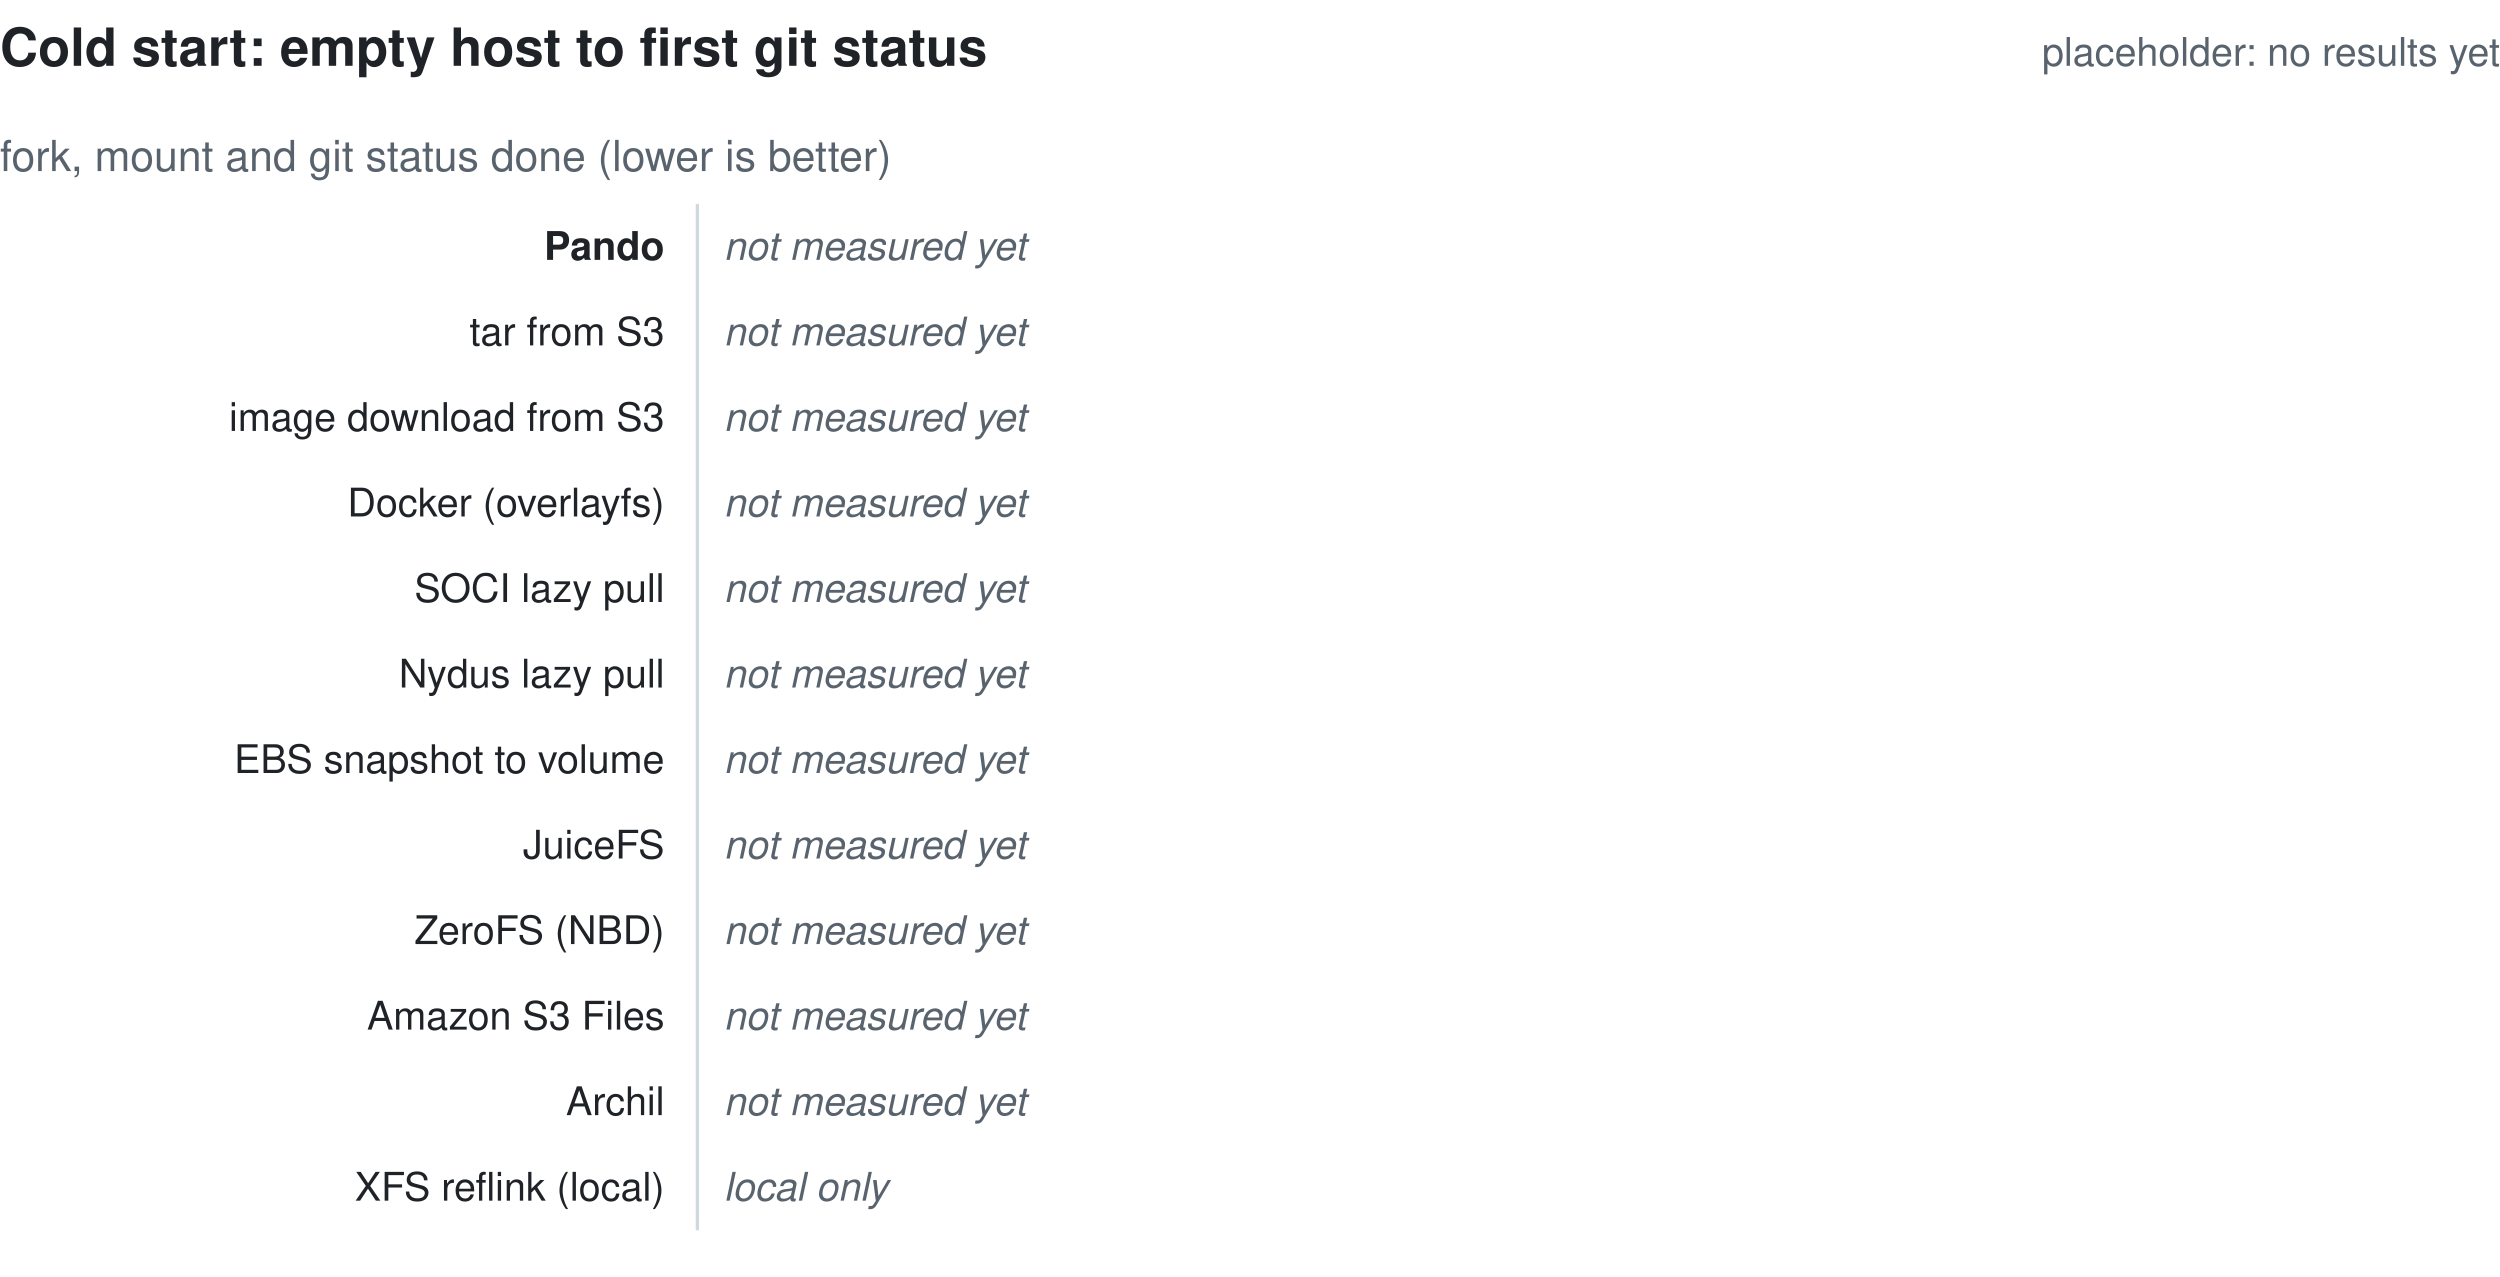
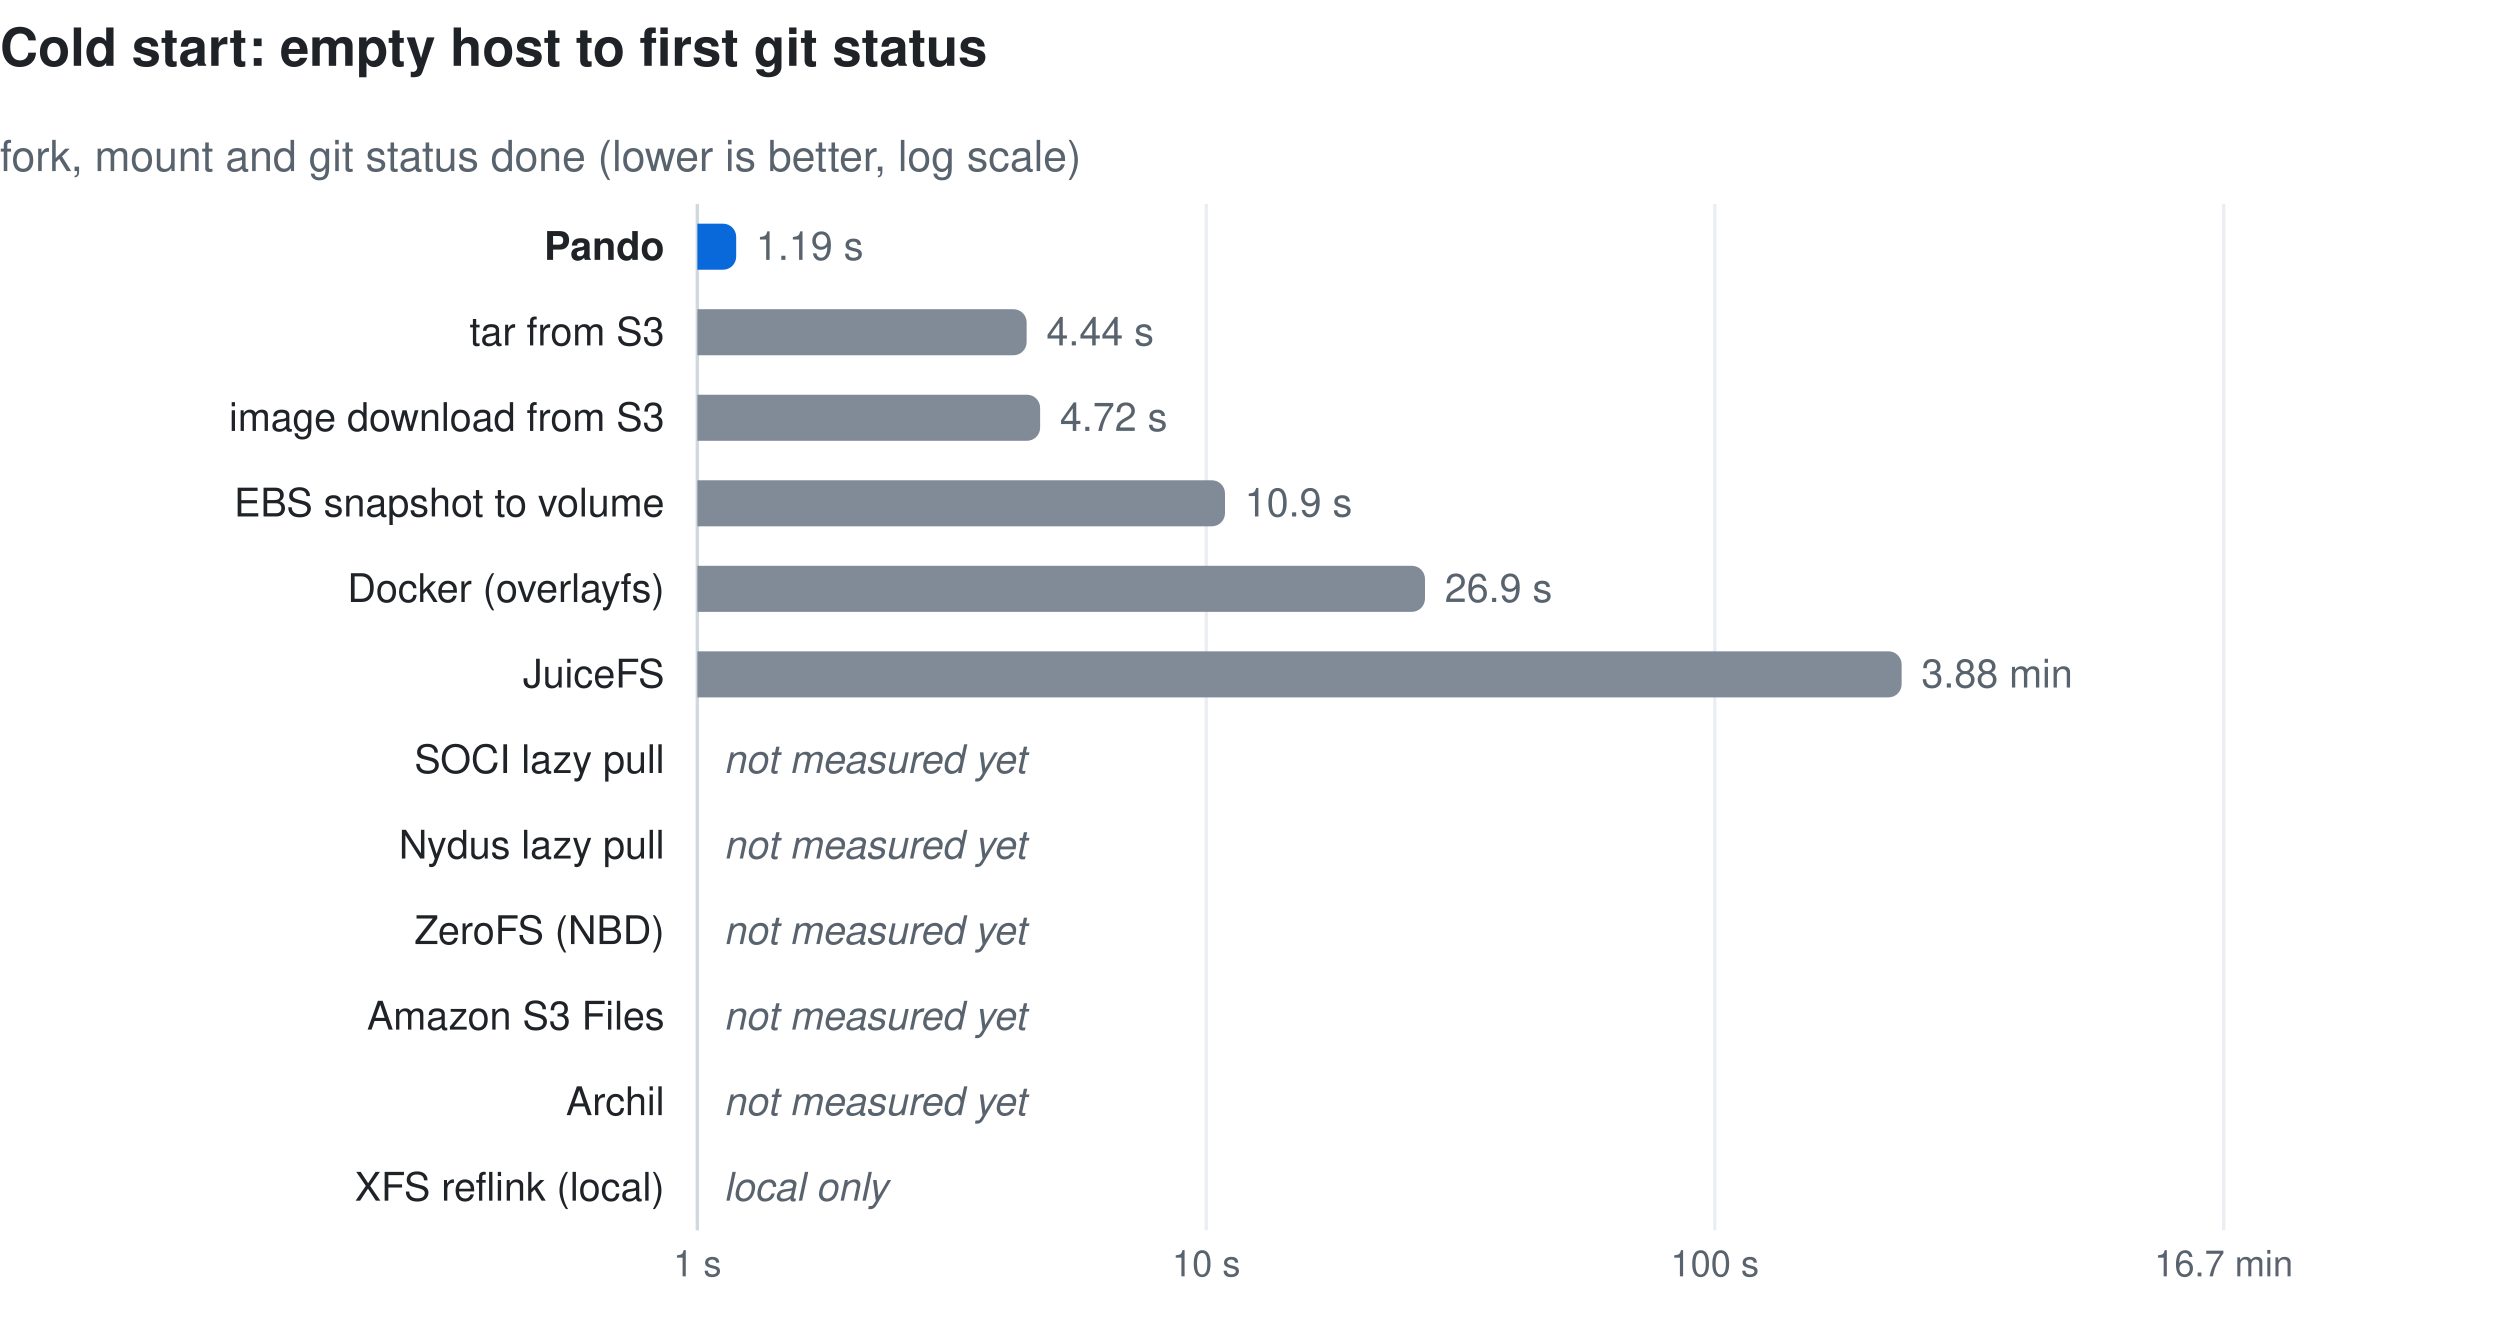
- <svg xmlns="http://www.w3.org/2000/svg" width="760" height="388" viewBox="0 0 760 388" font-family="-apple-system, BlinkMacSystemFont, 'Segoe UI', Helvetica, Arial, sans-serif" role="img">
+ <svg xmlns="http://www.w3.org/2000/svg" width="760" height="406" viewBox="0 0 760 406" font-family="-apple-system, BlinkMacSystemFont, 'Segoe UI', Helvetica, Arial, sans-serif" role="img">
  <text x="0" y="20" font-size="16" font-weight="600" fill="#1f2328">Cold start: empty host to first git status</text>
-   <text x="0" y="52" font-size="13" fill="#59636e">fork, mount and git status done (lower is better)</text>
+   <text x="0" y="52" font-size="13" fill="#59636e">fork, mount and git status done (lower is better, log scale)</text>
+   <line x1="212.0" y1="62" x2="212.0" y2="374" stroke="#eaeef2" stroke-width="1" />
+   <text x="212.0" y="388" font-size="11" fill="#59636e" text-anchor="middle">1 s</text>
+   <line x1="366.7" y1="62" x2="366.7" y2="374" stroke="#eaeef2" stroke-width="1" />
+   <text x="366.7" y="388" font-size="11" fill="#59636e" text-anchor="middle">10 s</text>
+   <line x1="521.3" y1="62" x2="521.3" y2="374" stroke="#eaeef2" stroke-width="1" />
+   <text x="521.3" y="388" font-size="11" fill="#59636e" text-anchor="middle">100 s</text>
+   <line x1="676.0" y1="62" x2="676.0" y2="374" stroke="#eaeef2" stroke-width="1" />
+   <text x="676.0" y="388" font-size="11" fill="#59636e" text-anchor="middle">16.7 min</text>
  <line x1="212" y1="62" x2="212" y2="374" stroke="#d1d9e0" stroke-width="1" />
  <text x="202" y="79.0" font-size="12" fill="#1f2328" text-anchor="end" font-weight="600">Pando</text>
-   <text x="220" y="79.0" font-size="12" font-style="italic" fill="#59636e">not measured yet</text>
+   <path d="M212,68.0 h7.8 a4,4 0 0 1 4,4 v6 a4,4 0 0 1 -4,4 h-7.8 z" fill="#0969da" />
+   <text x="229.8" y="79.0" font-size="12" fill="#59636e">1.19 s</text>
  <text x="202" y="105.0" font-size="12" fill="#1f2328" text-anchor="end">tar from S3</text>
-   <text x="220" y="105.0" font-size="12" font-style="italic" fill="#59636e">not measured yet</text>
+   <path d="M212,94.0 h96.1 a4,4 0 0 1 4,4 v6 a4,4 0 0 1 -4,4 h-96.1 z" fill="#818b98" />
+   <text x="318.1" y="105.0" font-size="12" fill="#59636e">4.44 s</text>
  <text x="202" y="131.0" font-size="12" fill="#1f2328" text-anchor="end">image download from S3</text>
-   <text x="220" y="131.0" font-size="12" font-style="italic" fill="#59636e">not measured yet</text>
-   <text x="202" y="157.0" font-size="12" fill="#1f2328" text-anchor="end">Docker (overlayfs)</text>
-   <text x="220" y="157.0" font-size="12" font-style="italic" fill="#59636e">not measured yet</text>
-   <text x="202" y="183.0" font-size="12" fill="#1f2328" text-anchor="end">SOCI lazy pull</text>
-   <text x="220" y="183.0" font-size="12" font-style="italic" fill="#59636e">not measured yet</text>
-   <text x="202" y="209.0" font-size="12" fill="#1f2328" text-anchor="end">Nydus lazy pull</text>
-   <text x="220" y="209.0" font-size="12" font-style="italic" fill="#59636e">not measured yet</text>
-   <text x="202" y="235.0" font-size="12" fill="#1f2328" text-anchor="end">EBS snapshot to volume</text>
+   <path d="M212,120.0 h100.2 a4,4 0 0 1 4,4 v6 a4,4 0 0 1 -4,4 h-100.2 z" fill="#818b98" />
+   <text x="322.2" y="131.0" font-size="12" fill="#59636e">4.72 s</text>
+   <text x="202" y="157.0" font-size="12" fill="#1f2328" text-anchor="end">EBS snapshot to volume</text>
+   <path d="M212,146.0 h156.4 a4,4 0 0 1 4,4 v6 a4,4 0 0 1 -4,4 h-156.4 z" fill="#818b98" />
+   <text x="378.4" y="157.0" font-size="12" fill="#59636e">10.9 s</text>
+   <text x="202" y="183.0" font-size="12" fill="#1f2328" text-anchor="end">Docker (overlayfs)</text>
+   <path d="M212,172.0 h217.2 a4,4 0 0 1 4,4 v6 a4,4 0 0 1 -4,4 h-217.2 z" fill="#818b98" />
+   <text x="439.2" y="183.0" font-size="12" fill="#59636e">26.9 s</text>
+   <text x="202" y="209.0" font-size="12" fill="#1f2328" text-anchor="end">JuiceFS</text>
+   <path d="M212,198.0 h362.1 a4,4 0 0 1 4,4 v6 a4,4 0 0 1 -4,4 h-362.1 z" fill="#818b98" />
+   <text x="584.1" y="209.0" font-size="12" fill="#59636e">3.88 min</text>
+   <text x="202" y="235.0" font-size="12" fill="#1f2328" text-anchor="end">SOCI lazy pull</text>
  <text x="220" y="235.0" font-size="12" font-style="italic" fill="#59636e">not measured yet</text>
-   <text x="202" y="261.0" font-size="12" fill="#1f2328" text-anchor="end">JuiceFS</text>
+   <text x="202" y="261.0" font-size="12" fill="#1f2328" text-anchor="end">Nydus lazy pull</text>
  <text x="220" y="261.0" font-size="12" font-style="italic" fill="#59636e">not measured yet</text>
  <text x="202" y="287.0" font-size="12" fill="#1f2328" text-anchor="end">ZeroFS (NBD)</text>
  <text x="220" y="287.0" font-size="12" font-style="italic" fill="#59636e">not measured yet</text>
  <text x="202" y="313.0" font-size="12" fill="#1f2328" text-anchor="end">Amazon S3 Files</text>
  <text x="220" y="313.0" font-size="12" font-style="italic" fill="#59636e">not measured yet</text>
  <text x="202" y="339.0" font-size="12" fill="#1f2328" text-anchor="end">Archil</text>
  <text x="220" y="339.0" font-size="12" font-style="italic" fill="#59636e">not measured yet</text>
  <text x="202" y="365.0" font-size="12" fill="#1f2328" text-anchor="end">XFS reflink (local)</text>
  <text x="220" y="365.0" font-size="12" font-style="italic" fill="#59636e">local only</text>
-   <text x="760" y="20" font-size="12" fill="#59636e" text-anchor="end">placeholder: no results yet</text>
</svg>
